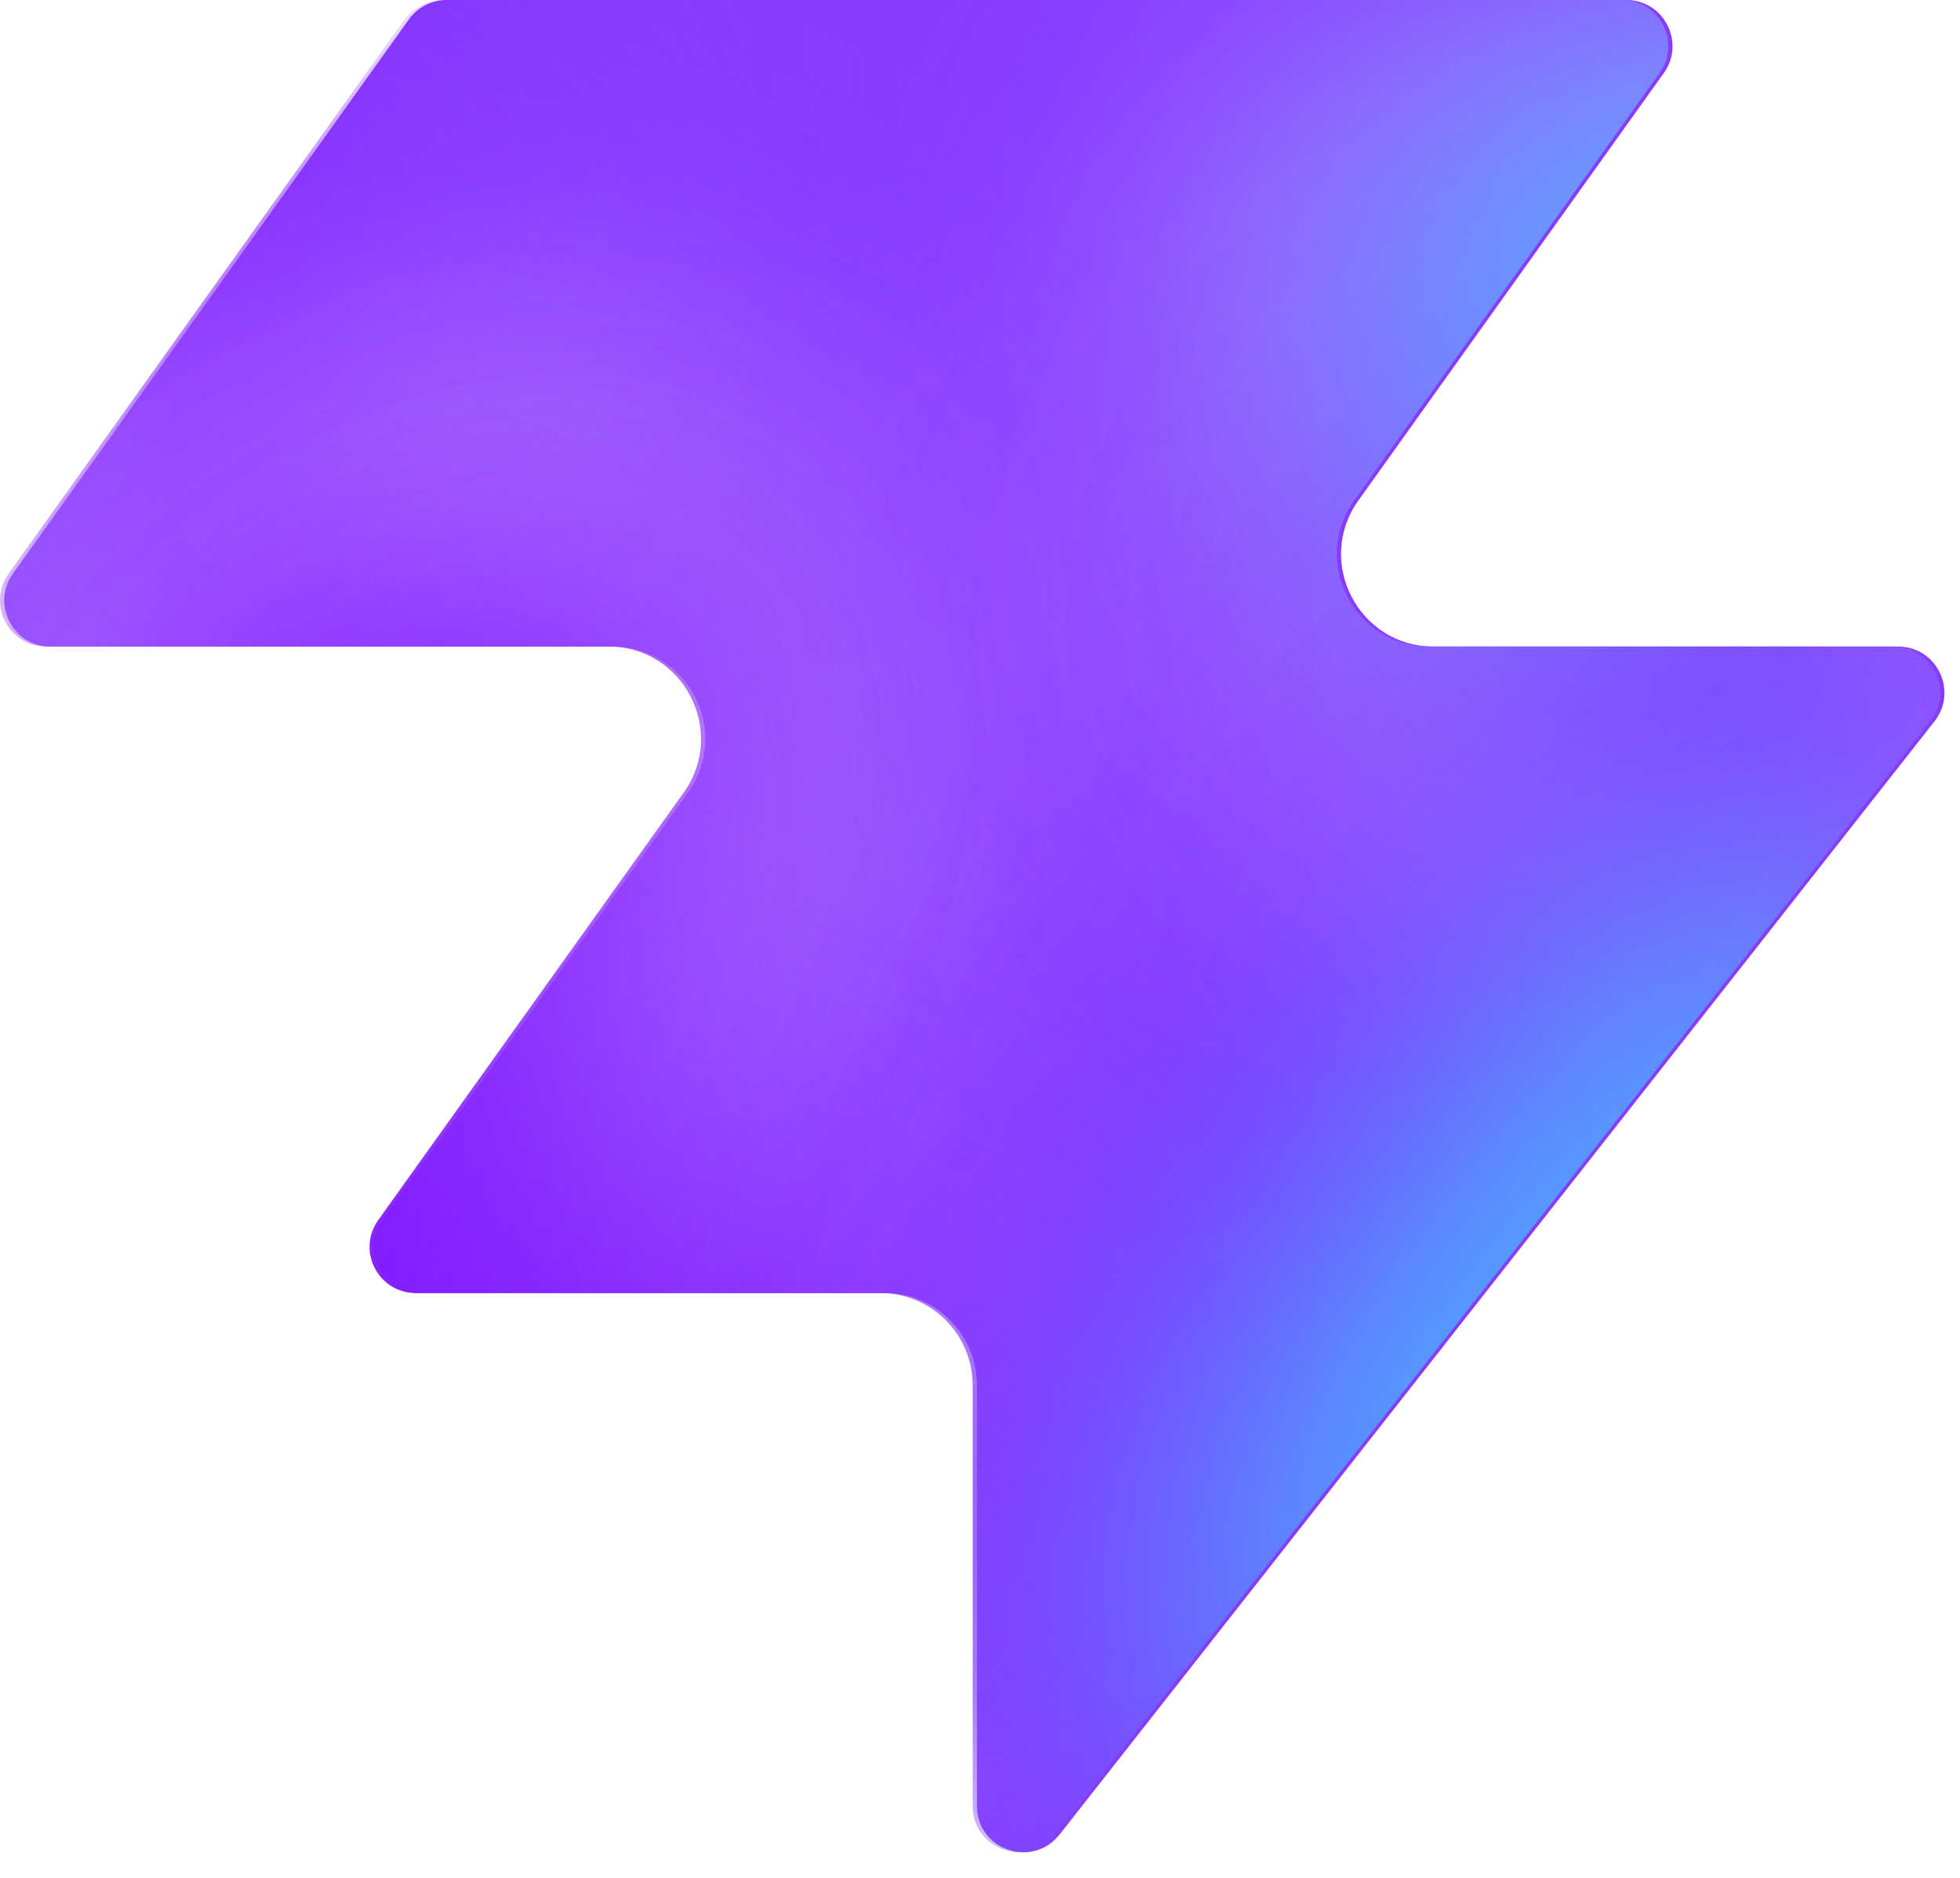
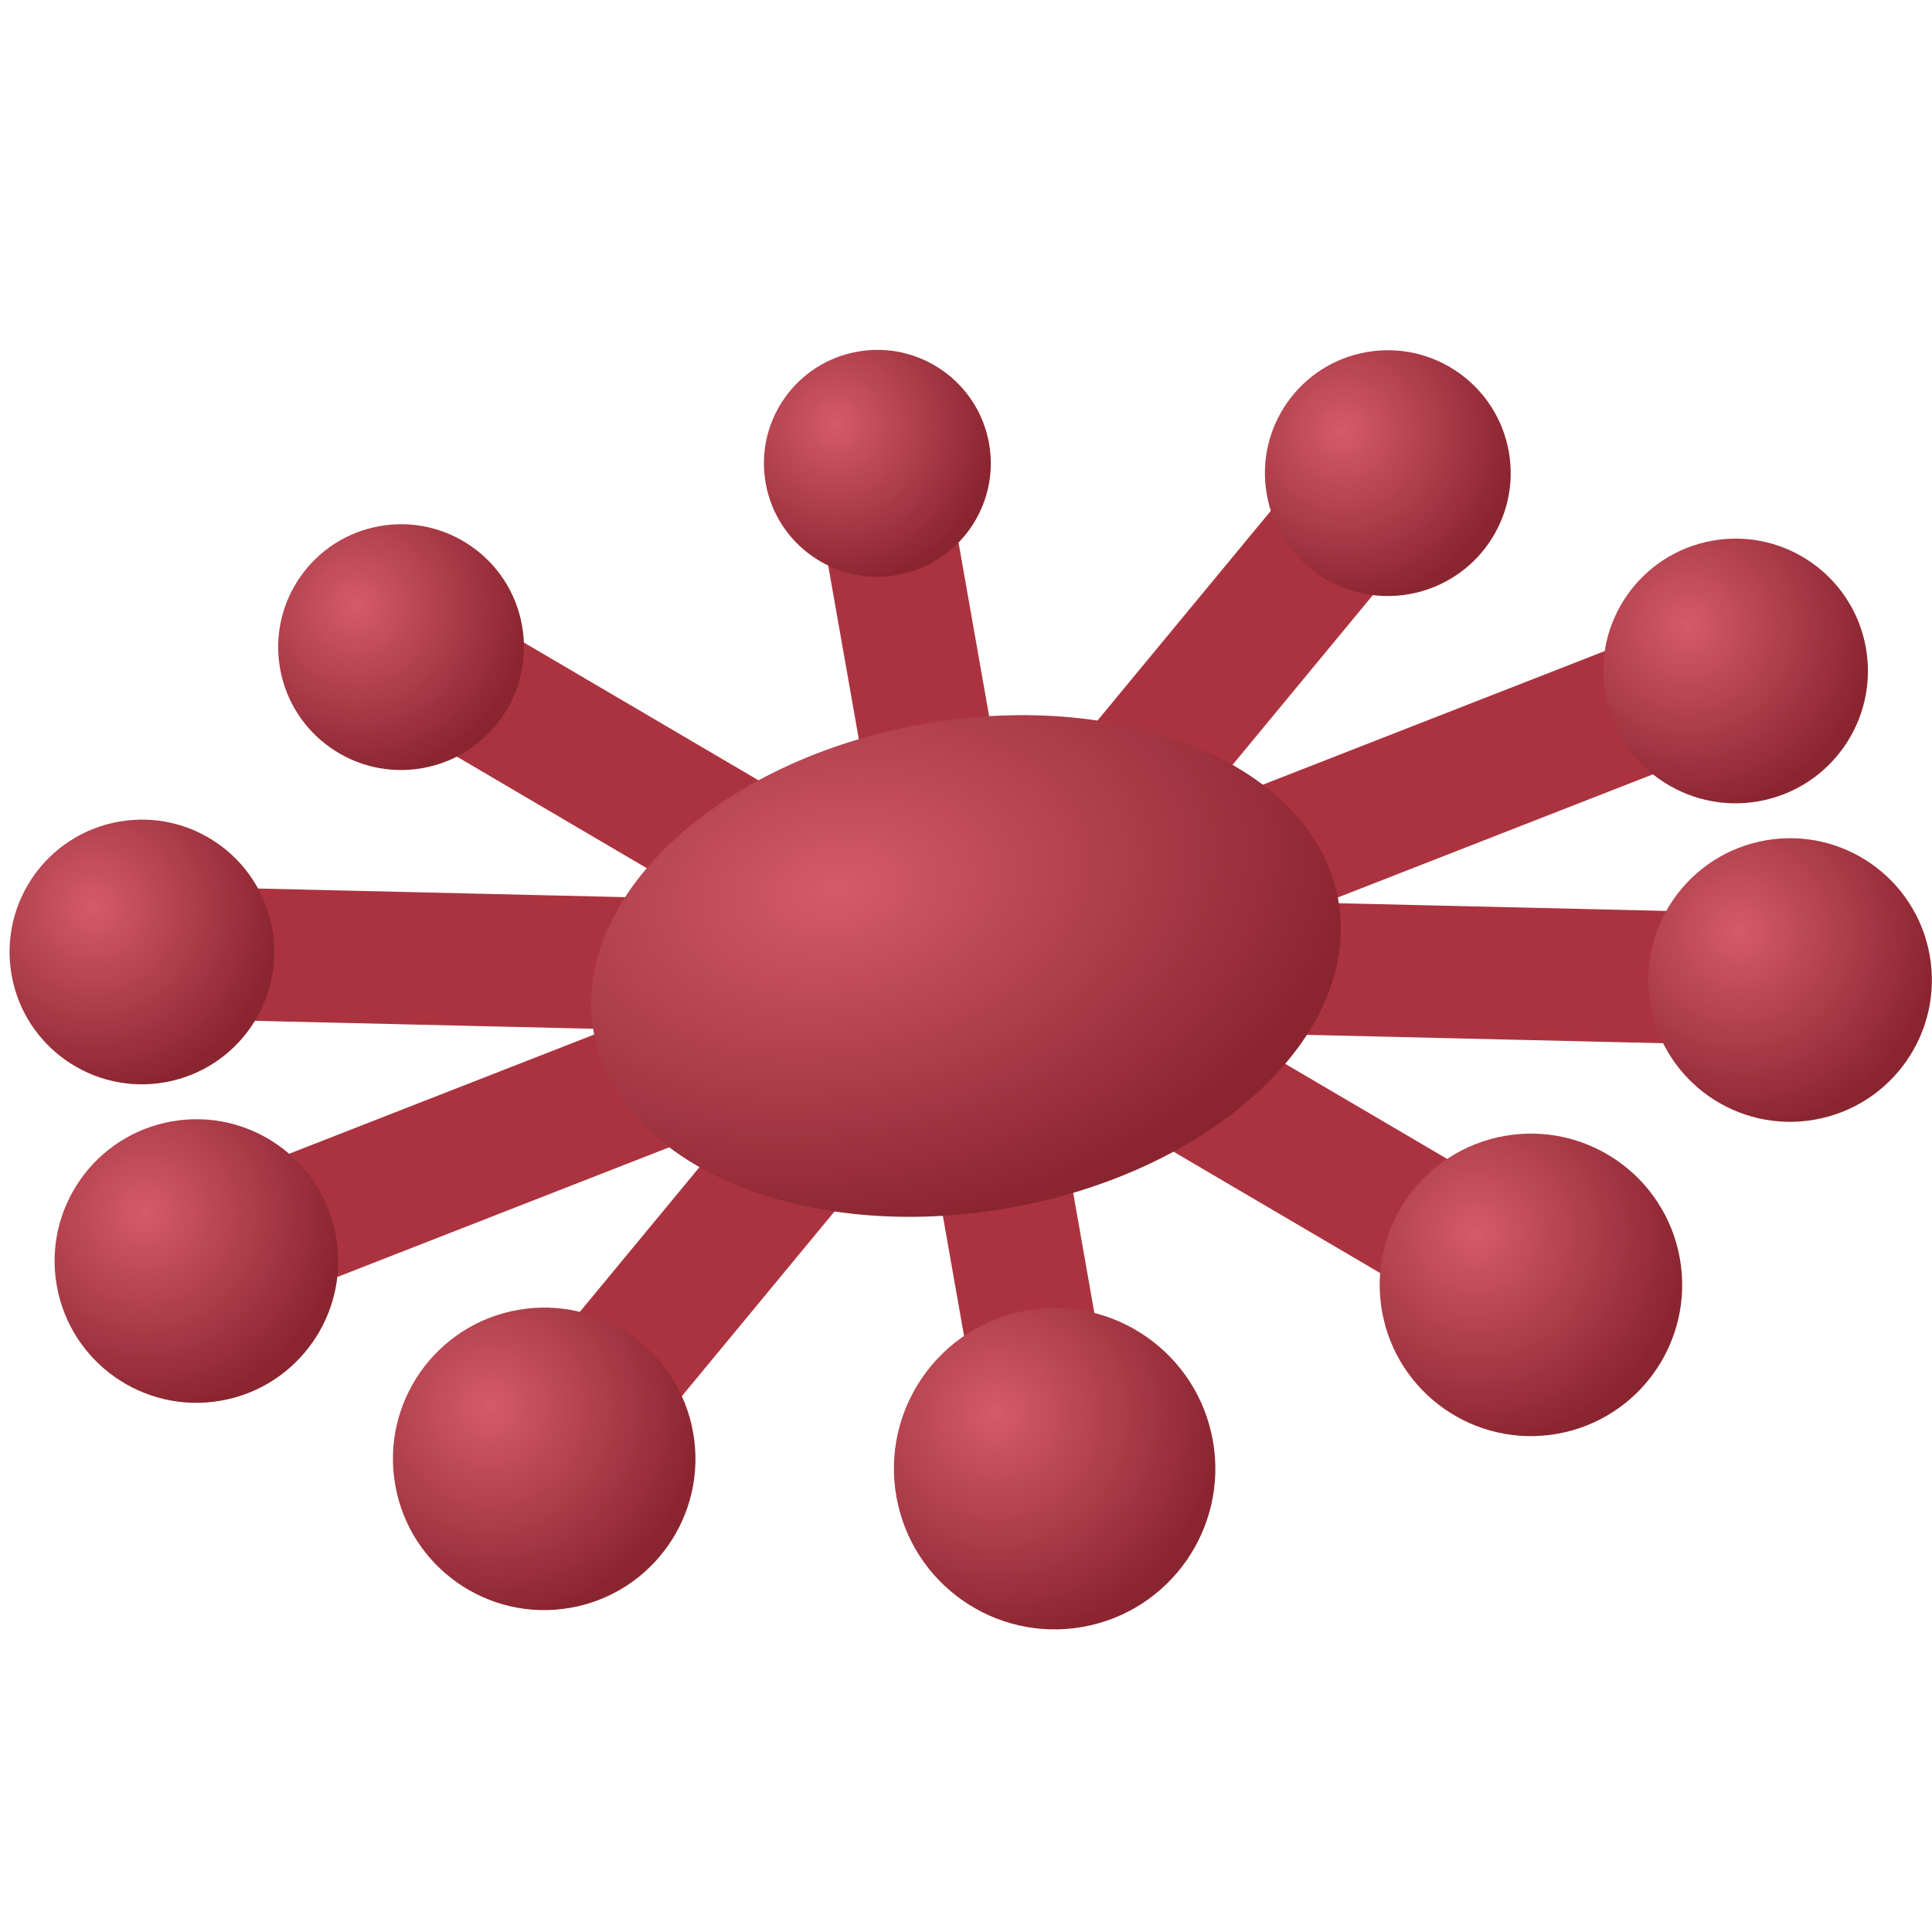
- <svg xmlns="http://www.w3.org/2000/svg" width="48" height="46" fill="none" viewBox="0 0 48 46">
-   <path fill="#863bff" d="M25.946 44.938c-.664.845-2.021.375-2.021-.698V33.937a2.26 2.26 0 0 0-2.262-2.262H10.287c-.92 0-1.456-1.04-.92-1.788l7.48-10.471c1.07-1.497 0-3.578-1.842-3.578H1.237c-.92 0-1.456-1.04-.92-1.788L10.013.474c.214-.297.556-.474.92-.474h28.894c.92 0 1.456 1.04.92 1.788l-7.48 10.471c-1.07 1.498 0 3.579 1.842 3.579h11.377c.943 0 1.473 1.088.89 1.83L25.947 44.94z" style="fill:#863bff;fill:color(display-p3 .525 .23 1);fill-opacity:1" />
-   <mask id="a" width="48" height="46" x="0" y="0" maskUnits="userSpaceOnUse" style="mask-type:alpha">
-     <path fill="#000" d="M25.842 44.938c-.664.844-2.021.375-2.021-.698V33.937a2.26 2.26 0 0 0-2.262-2.262H10.183c-.92 0-1.456-1.04-.92-1.788l7.48-10.471c1.07-1.498 0-3.579-1.842-3.579H1.133c-.92 0-1.456-1.04-.92-1.787L9.91.473c.214-.297.556-.474.92-.474h28.894c.92 0 1.456 1.04.92 1.788l-7.48 10.471c-1.07 1.498 0 3.578 1.842 3.578h11.377c.943 0 1.473 1.088.89 1.832L25.843 44.94z" style="fill:#000;fill-opacity:1" />
-   </mask>
-   <g mask="url(#a)">
-     <g filter="url(#b)">
-       <ellipse cx="5.508" cy="14.704" fill="#ede6ff" rx="5.508" ry="14.704" style="fill:#ede6ff;fill:color(display-p3 .927 .903 1);fill-opacity:1" transform="matrix(.00324 1 1 -.00324 -4.47 31.516)" />
+ <svg xmlns="http://www.w3.org/2000/svg" width="512" height="512" viewBox="0 0 512 512">
+   <defs>
+     <radialGradient id="hubRed" cx="35%" cy="30%" r="70%">
+       <stop offset="0%" stop-color="#d65a68" />
+       <stop offset="100%" stop-color="#8a2530" />
+     </radialGradient>
+     <radialGradient id="tipRed" cx="35%" cy="30%" r="70%">
+       <stop offset="0%" stop-color="#d65a68" />
+       <stop offset="100%" stop-color="#8a2530" />
+     </radialGradient>
+   </defs>
+   <g transform="translate(256,256) rotate(-10) scale(5.01)">
+     <g stroke="#ab333f" stroke-width="7" stroke-linecap="round">
+       <line x1="0" y1="-7" x2="0" y2="-27" />
+       <line x1="7.6" y1="-5.7" x2="26.5" y2="-21.8" />
+       <line x1="12.4" y1="-2.2" x2="42.8" y2="-8.3" />
+       <line x1="12.4" y1="2.2" x2="42.8" y2="8.3" />
+       <line x1="7.6" y1="5.7" x2="26.5" y2="21.8" />
+       <line x1="0" y1="7" x2="0" y2="27" />
+       <line x1="-7.6" y1="5.7" x2="-26.5" y2="21.8" />
+       <line x1="-12.4" y1="2.2" x2="-42.8" y2="8.3" />
+       <line x1="-12.4" y1="-2.2" x2="-42.8" y2="-8.3" />
+       <line x1="-7.6" y1="-5.7" x2="-26.5" y2="-21.8" />
    </g>
-     <g filter="url(#c)">
-       <ellipse cx="10.399" cy="29.851" fill="#ede6ff" rx="10.399" ry="29.851" style="fill:#ede6ff;fill:color(display-p3 .927 .903 1);fill-opacity:1" transform="matrix(.00324 1 1 -.00324 -39.328 7.883)" />
-     </g>
-     <g filter="url(#d)">
-       <ellipse cx="5.508" cy="30.487" fill="#7e14ff" rx="5.508" ry="30.487" style="fill:#7e14ff;fill:color(display-p3 .492 .077 1);fill-opacity:1" transform="rotate(89.814 -25.913 -14.639)scale(1 -1)" />
-     </g>
-     <g filter="url(#e)">
-       <ellipse cx="5.508" cy="30.599" fill="#7e14ff" rx="5.508" ry="30.599" style="fill:#7e14ff;fill:color(display-p3 .492 .077 1);fill-opacity:1" transform="rotate(89.814 -32.644 -3.334)scale(1 -1)" />
-     </g>
-     <g filter="url(#f)">
-       <ellipse cx="5.508" cy="30.599" fill="#7e14ff" rx="5.508" ry="30.599" style="fill:#7e14ff;fill:color(display-p3 .492 .077 1);fill-opacity:1" transform="matrix(.00324 1 1 -.00324 -34.34 30.47)" />
-     </g>
-     <g filter="url(#g)">
-       <ellipse cx="14.072" cy="22.078" fill="#ede6ff" rx="14.072" ry="22.078" style="fill:#ede6ff;fill:color(display-p3 .927 .903 1);fill-opacity:1" transform="rotate(93.35 24.506 48.493)scale(-1 1)" />
-     </g>
-     <g filter="url(#h)">
-       <ellipse cx="3.47" cy="21.501" fill="#7e14ff" rx="3.47" ry="21.501" style="fill:#7e14ff;fill:color(display-p3 .492 .077 1);fill-opacity:1" transform="rotate(89.009 28.708 47.59)scale(-1 1)" />
-     </g>
-     <g filter="url(#i)">
-       <ellipse cx="3.47" cy="21.501" fill="#7e14ff" rx="3.47" ry="21.501" style="fill:#7e14ff;fill:color(display-p3 .492 .077 1);fill-opacity:1" transform="rotate(89.009 28.708 47.59)scale(-1 1)" />
-     </g>
-     <g filter="url(#j)">
-       <ellipse cx=".387" cy="8.972" fill="#7e14ff" rx="4.407" ry="29.108" style="fill:#7e14ff;fill:color(display-p3 .492 .077 1);fill-opacity:1" transform="rotate(39.51 .387 8.972)" />
-     </g>
-     <g filter="url(#k)">
-       <ellipse cx="47.523" cy="-6.092" fill="#7e14ff" rx="4.407" ry="29.108" style="fill:#7e14ff;fill:color(display-p3 .492 .077 1);fill-opacity:1" transform="rotate(37.892 47.523 -6.092)" />
-     </g>
-     <g filter="url(#l)">
-       <ellipse cx="41.412" cy="6.333" fill="#47bfff" rx="5.971" ry="9.665" style="fill:#47bfff;fill:color(display-p3 .28 .748 1);fill-opacity:1" transform="rotate(37.892 41.412 6.333)" />
-     </g>
-     <g filter="url(#m)">
-       <ellipse cx="-1.879" cy="38.332" fill="#7e14ff" rx="4.407" ry="29.108" style="fill:#7e14ff;fill:color(display-p3 .492 .077 1);fill-opacity:1" transform="rotate(37.892 -1.88 38.332)" />
-     </g>
-     <g filter="url(#n)">
-       <ellipse cx="-1.879" cy="38.332" fill="#7e14ff" rx="4.407" ry="29.108" style="fill:#7e14ff;fill:color(display-p3 .492 .077 1);fill-opacity:1" transform="rotate(37.892 -1.88 38.332)" />
-     </g>
-     <g filter="url(#o)">
-       <ellipse cx="35.651" cy="29.907" fill="#7e14ff" rx="4.407" ry="29.108" style="fill:#7e14ff;fill:color(display-p3 .492 .077 1);fill-opacity:1" transform="rotate(37.892 35.651 29.907)" />
-     </g>
-     <g filter="url(#p)">
-       <ellipse cx="38.418" cy="32.4" fill="#47bfff" rx="5.971" ry="15.297" style="fill:#47bfff;fill:color(display-p3 .28 .748 1);fill-opacity:1" transform="rotate(37.892 38.418 32.4)" />
-     </g>
+     <circle cx="0" cy="-27" r="6" fill="url(#tipRed)" />
+     <circle cx="26.5" cy="-21.8" r="6.5" fill="url(#tipRed)" />
+     <circle cx="42.8" cy="-8.3" r="7" fill="url(#tipRed)" />
+     <circle cx="42.8" cy="8.3" r="7.5" fill="url(#tipRed)" />
+     <circle cx="26.5" cy="21.8" r="8" fill="url(#tipRed)" />
+     <circle cx="0" cy="27" r="8.5" fill="url(#tipRed)" />
+     <circle cx="-26.5" cy="21.8" r="8" fill="url(#tipRed)" />
+     <circle cx="-42.8" cy="8.3" r="7.5" fill="url(#tipRed)" />
+     <circle cx="-42.8" cy="-8.3" r="7" fill="url(#tipRed)" />
+     <circle cx="-26.5" cy="-21.8" r="6.5" fill="url(#tipRed)" />
+     <ellipse cx="0" cy="0" rx="20" ry="13" fill="url(#hubRed)" />
  </g>
-   <defs>
-     <filter id="b" width="60.045" height="41.654" x="-19.77" y="16.149" color-interpolation-filters="sRGB" filterUnits="userSpaceOnUse">
-       <feFlood flood-opacity="0" result="BackgroundImageFix" />
-       <feBlend in="SourceGraphic" in2="BackgroundImageFix" result="shape" />
-       <feGaussianBlur result="effect1_foregroundBlur_2002_17158" stdDeviation="7.659" />
-     </filter>
-     <filter id="c" width="90.34" height="51.437" x="-54.613" y="-7.533" color-interpolation-filters="sRGB" filterUnits="userSpaceOnUse">
-       <feFlood flood-opacity="0" result="BackgroundImageFix" />
-       <feBlend in="SourceGraphic" in2="BackgroundImageFix" result="shape" />
-       <feGaussianBlur result="effect1_foregroundBlur_2002_17158" stdDeviation="7.659" />
-     </filter>
-     <filter id="d" width="79.355" height="29.4" x="-49.64" y="2.03" color-interpolation-filters="sRGB" filterUnits="userSpaceOnUse">
-       <feFlood flood-opacity="0" result="BackgroundImageFix" />
-       <feBlend in="SourceGraphic" in2="BackgroundImageFix" result="shape" />
-       <feGaussianBlur result="effect1_foregroundBlur_2002_17158" stdDeviation="4.596" />
-     </filter>
-     <filter id="e" width="79.579" height="29.4" x="-45.045" y="20.029" color-interpolation-filters="sRGB" filterUnits="userSpaceOnUse">
-       <feFlood flood-opacity="0" result="BackgroundImageFix" />
-       <feBlend in="SourceGraphic" in2="BackgroundImageFix" result="shape" />
-       <feGaussianBlur result="effect1_foregroundBlur_2002_17158" stdDeviation="4.596" />
-     </filter>
-     <filter id="f" width="79.579" height="29.4" x="-43.513" y="21.178" color-interpolation-filters="sRGB" filterUnits="userSpaceOnUse">
-       <feFlood flood-opacity="0" result="BackgroundImageFix" />
-       <feBlend in="SourceGraphic" in2="BackgroundImageFix" result="shape" />
-       <feGaussianBlur result="effect1_foregroundBlur_2002_17158" stdDeviation="4.596" />
-     </filter>
-     <filter id="g" width="74.749" height="58.852" x="15.756" y="-17.901" color-interpolation-filters="sRGB" filterUnits="userSpaceOnUse">
-       <feFlood flood-opacity="0" result="BackgroundImageFix" />
-       <feBlend in="SourceGraphic" in2="BackgroundImageFix" result="shape" />
-       <feGaussianBlur result="effect1_foregroundBlur_2002_17158" stdDeviation="7.659" />
-     </filter>
-     <filter id="h" width="61.377" height="25.362" x="23.548" y="2.284" color-interpolation-filters="sRGB" filterUnits="userSpaceOnUse">
-       <feFlood flood-opacity="0" result="BackgroundImageFix" />
-       <feBlend in="SourceGraphic" in2="BackgroundImageFix" result="shape" />
-       <feGaussianBlur result="effect1_foregroundBlur_2002_17158" stdDeviation="4.596" />
-     </filter>
-     <filter id="i" width="61.377" height="25.362" x="23.548" y="2.284" color-interpolation-filters="sRGB" filterUnits="userSpaceOnUse">
-       <feFlood flood-opacity="0" result="BackgroundImageFix" />
-       <feBlend in="SourceGraphic" in2="BackgroundImageFix" result="shape" />
-       <feGaussianBlur result="effect1_foregroundBlur_2002_17158" stdDeviation="4.596" />
-     </filter>
-     <filter id="j" width="56.045" height="63.649" x="-27.636" y="-22.853" color-interpolation-filters="sRGB" filterUnits="userSpaceOnUse">
-       <feFlood flood-opacity="0" result="BackgroundImageFix" />
-       <feBlend in="SourceGraphic" in2="BackgroundImageFix" result="shape" />
-       <feGaussianBlur result="effect1_foregroundBlur_2002_17158" stdDeviation="4.596" />
-     </filter>
-     <filter id="k" width="54.814" height="64.646" x="20.116" y="-38.415" color-interpolation-filters="sRGB" filterUnits="userSpaceOnUse">
-       <feFlood flood-opacity="0" result="BackgroundImageFix" />
-       <feBlend in="SourceGraphic" in2="BackgroundImageFix" result="shape" />
-       <feGaussianBlur result="effect1_foregroundBlur_2002_17158" stdDeviation="4.596" />
-     </filter>
-     <filter id="l" width="33.541" height="35.313" x="24.641" y="-11.323" color-interpolation-filters="sRGB" filterUnits="userSpaceOnUse">
-       <feFlood flood-opacity="0" result="BackgroundImageFix" />
-       <feBlend in="SourceGraphic" in2="BackgroundImageFix" result="shape" />
-       <feGaussianBlur result="effect1_foregroundBlur_2002_17158" stdDeviation="4.596" />
-     </filter>
-     <filter id="m" width="54.814" height="64.646" x="-29.286" y="6.009" color-interpolation-filters="sRGB" filterUnits="userSpaceOnUse">
-       <feFlood flood-opacity="0" result="BackgroundImageFix" />
-       <feBlend in="SourceGraphic" in2="BackgroundImageFix" result="shape" />
-       <feGaussianBlur result="effect1_foregroundBlur_2002_17158" stdDeviation="4.596" />
-     </filter>
-     <filter id="n" width="54.814" height="64.646" x="-29.286" y="6.009" color-interpolation-filters="sRGB" filterUnits="userSpaceOnUse">
-       <feFlood flood-opacity="0" result="BackgroundImageFix" />
-       <feBlend in="SourceGraphic" in2="BackgroundImageFix" result="shape" />
-       <feGaussianBlur result="effect1_foregroundBlur_2002_17158" stdDeviation="4.596" />
-     </filter>
-     <filter id="o" width="54.814" height="64.646" x="8.244" y="-2.416" color-interpolation-filters="sRGB" filterUnits="userSpaceOnUse">
-       <feFlood flood-opacity="0" result="BackgroundImageFix" />
-       <feBlend in="SourceGraphic" in2="BackgroundImageFix" result="shape" />
-       <feGaussianBlur result="effect1_foregroundBlur_2002_17158" stdDeviation="4.596" />
-     </filter>
-     <filter id="p" width="39.409" height="43.623" x="18.713" y="10.588" color-interpolation-filters="sRGB" filterUnits="userSpaceOnUse">
-       <feFlood flood-opacity="0" result="BackgroundImageFix" />
-       <feBlend in="SourceGraphic" in2="BackgroundImageFix" result="shape" />
-       <feGaussianBlur result="effect1_foregroundBlur_2002_17158" stdDeviation="4.596" />
-     </filter>
-   </defs>
</svg>
